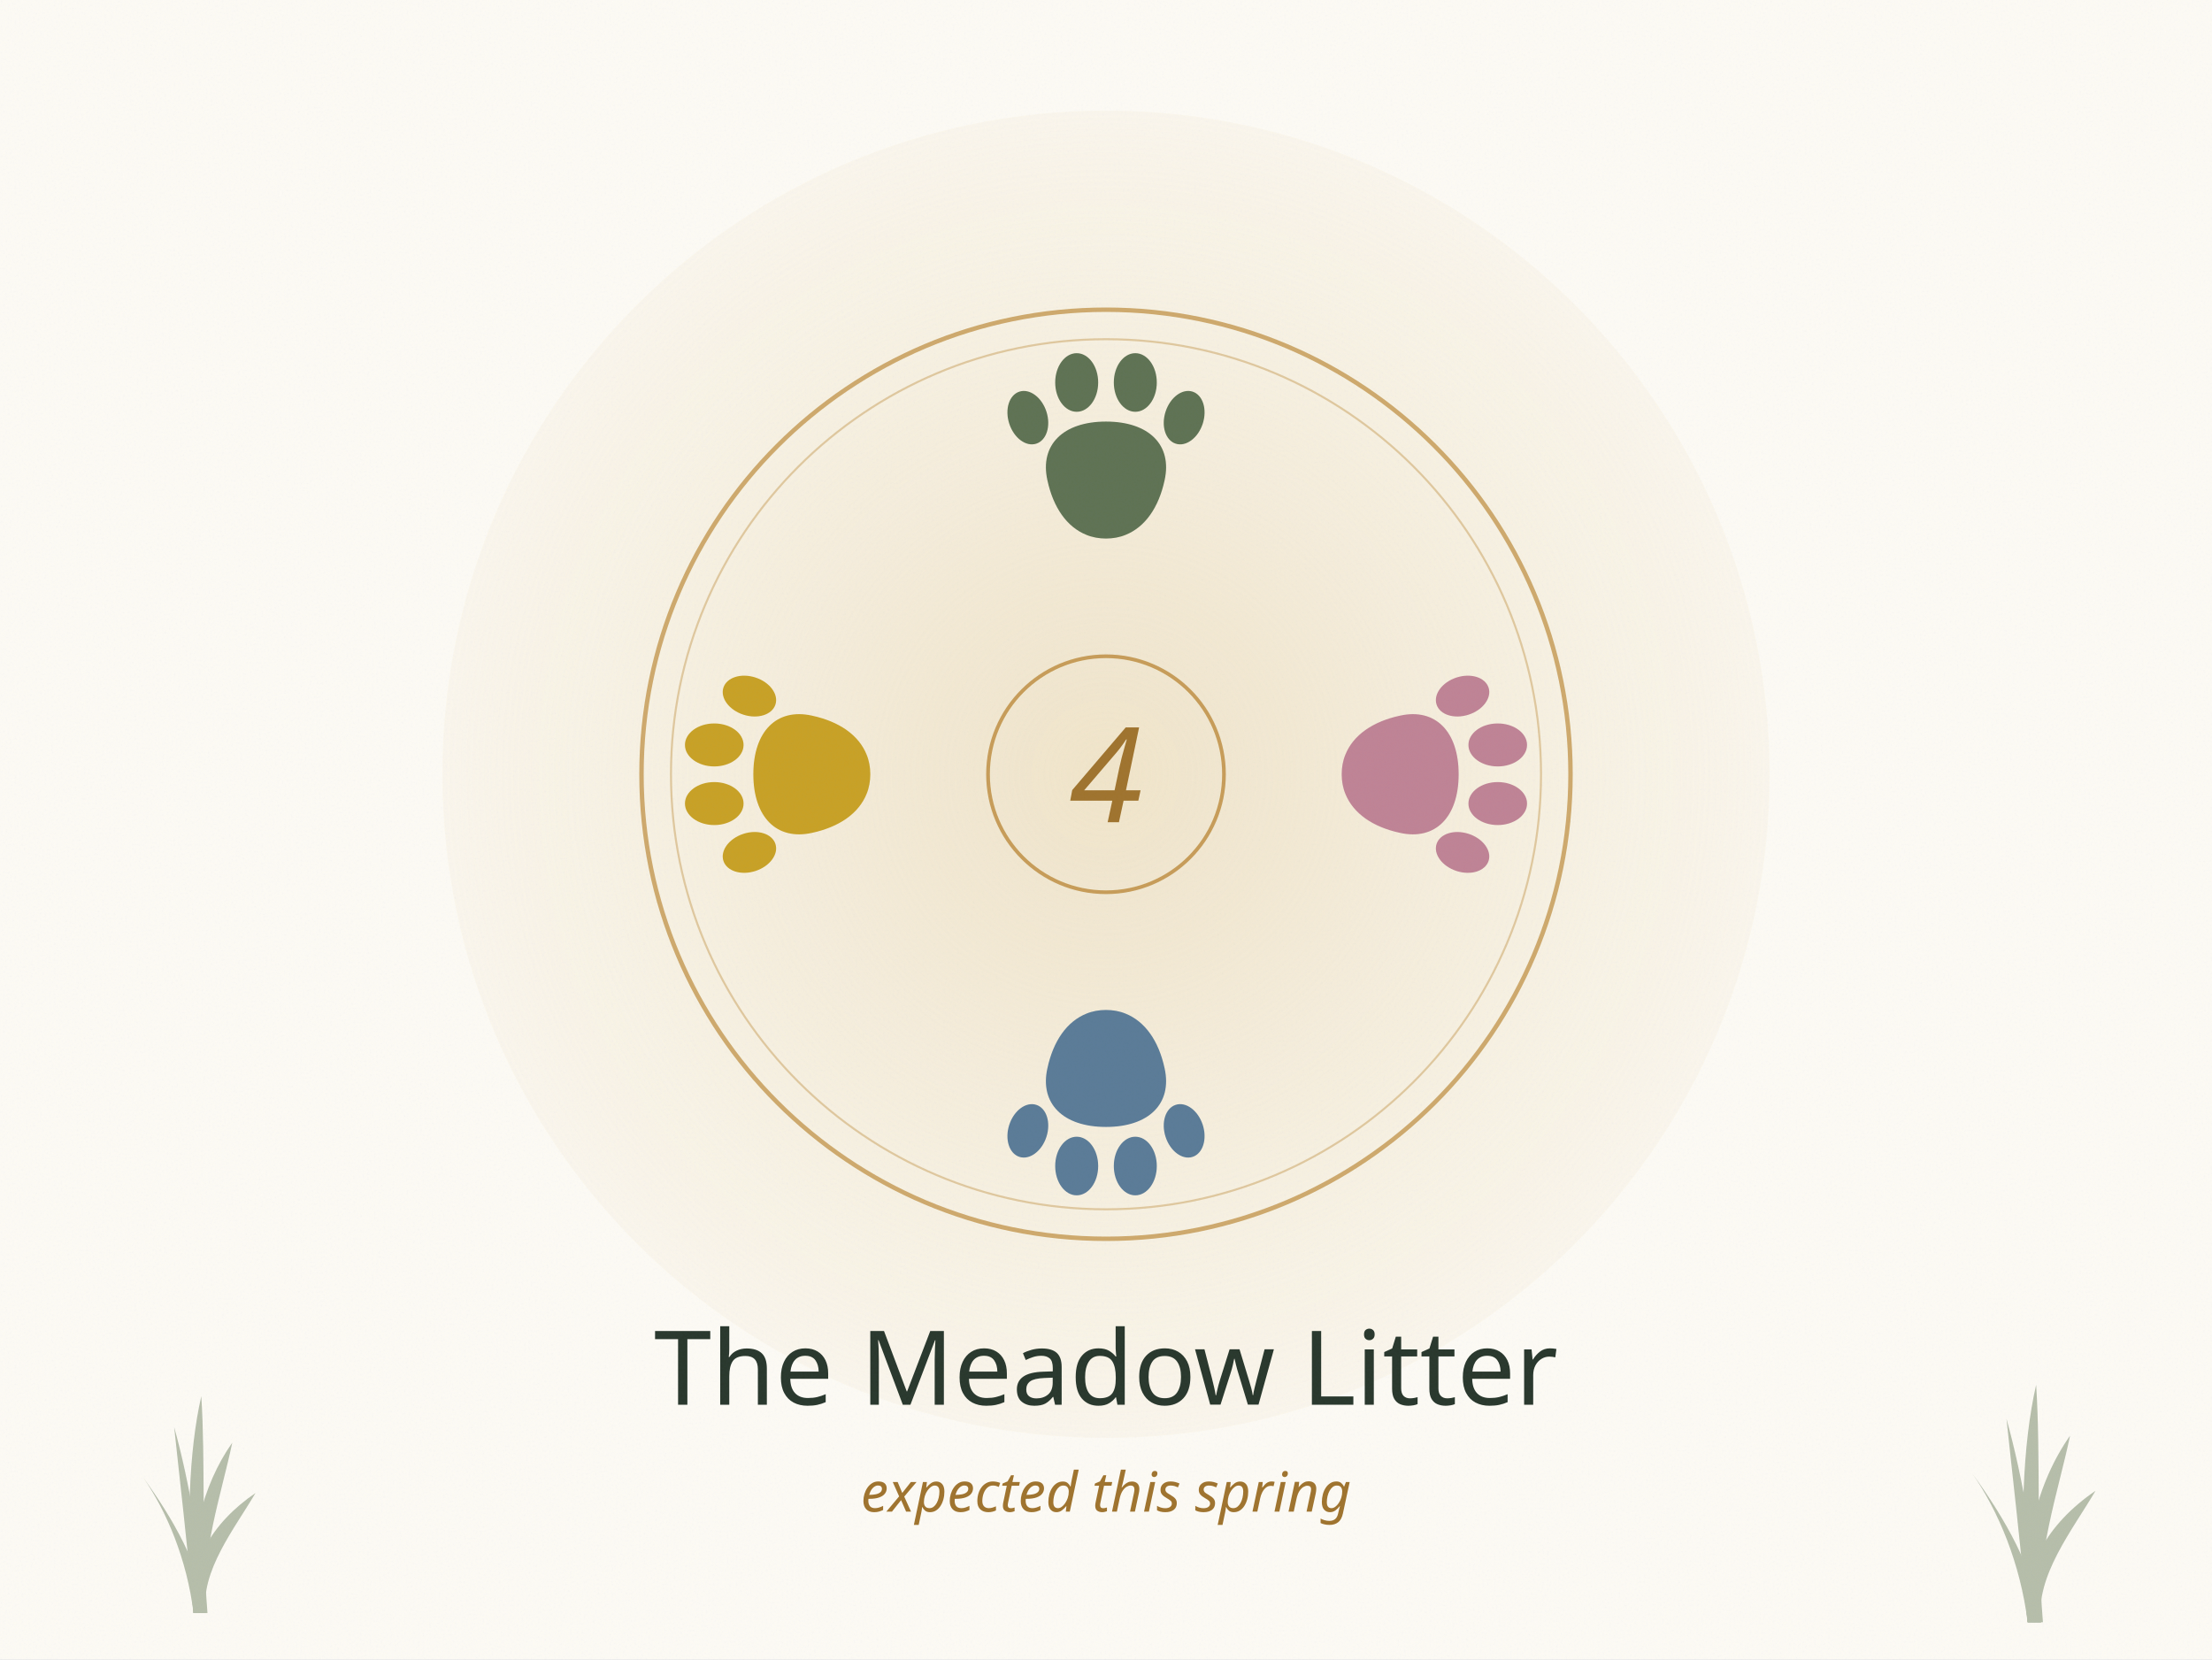
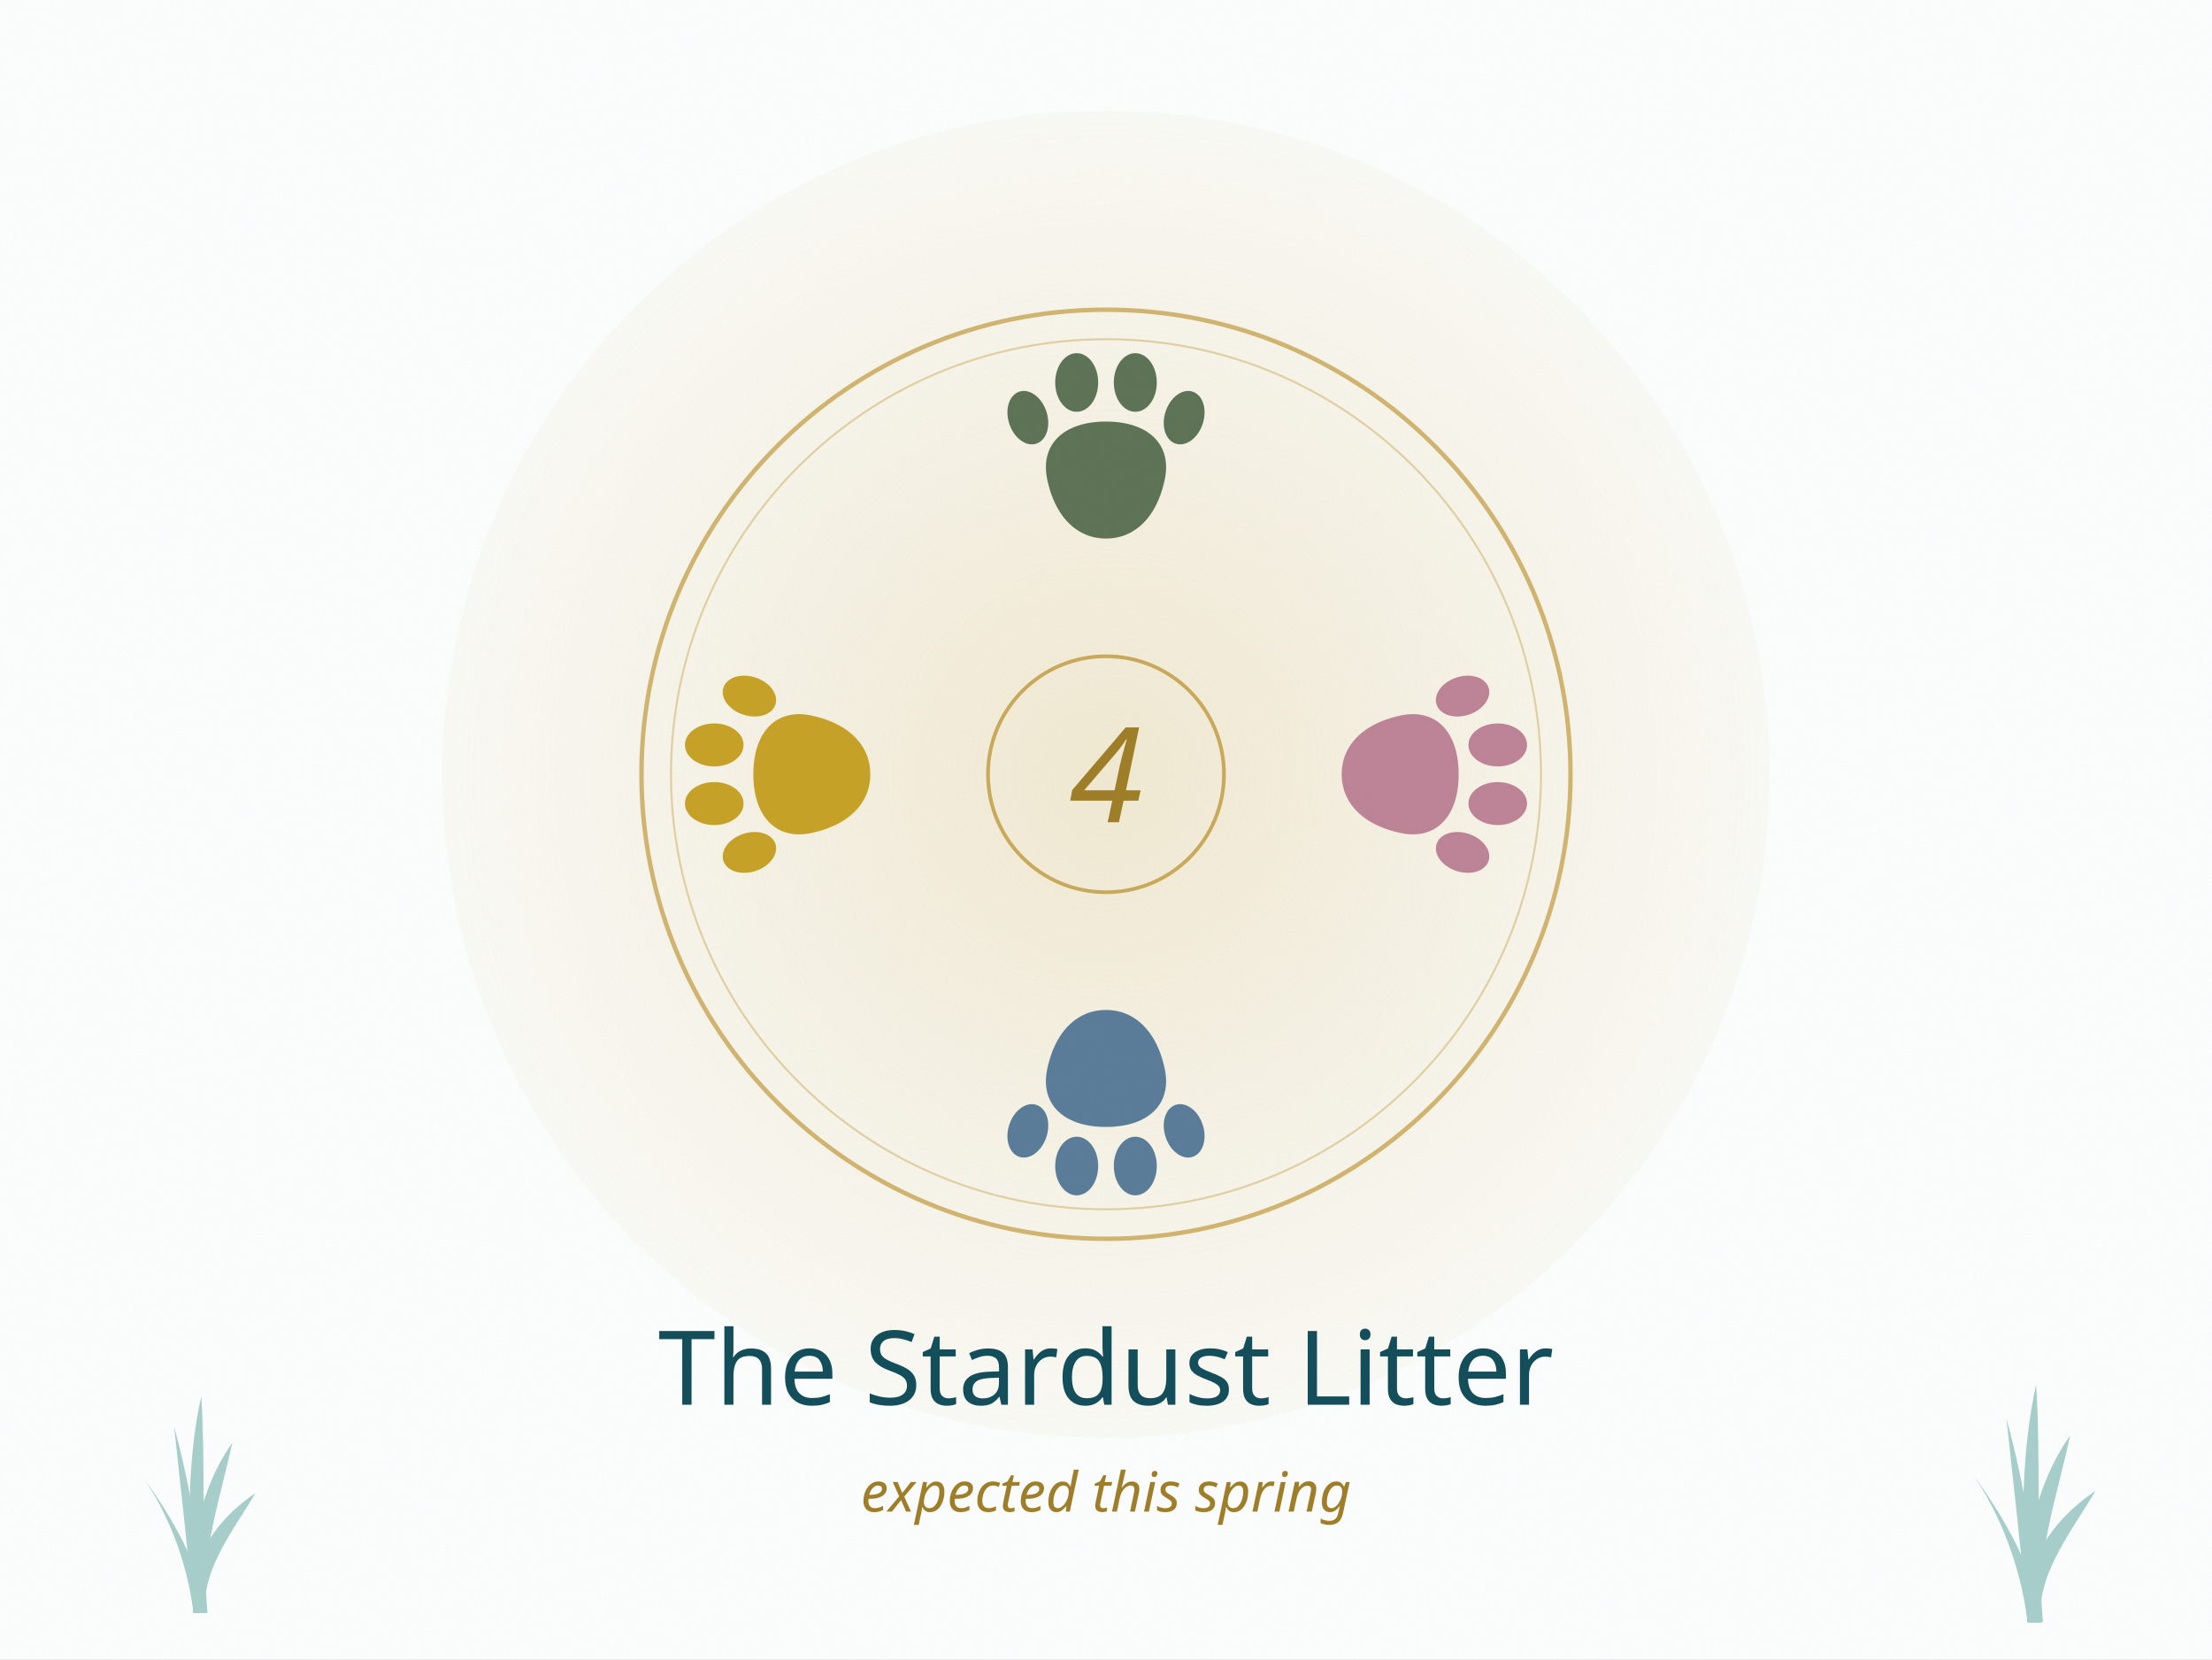
<svg xmlns="http://www.w3.org/2000/svg" viewBox="0 0 1200 900">
-   <rect width="1200" height="900" fill="#FEFCF7" />
+   <rect width="1200" height="900" fill="#FFFFFF" />
  <defs>
    <radialGradient id="nest" cx="0.5" cy="0.5" r="0.62">
-       <stop offset="0" stop-color="#E7D3A8" stop-opacity="0.55" />
-       <stop offset="1" stop-color="#E7D3A8" stop-opacity="0" />
+       <stop offset="0" stop-color="#EAD9AD" stop-opacity="0.55" />
+       <stop offset="1" stop-color="#EAD9AD" stop-opacity="0" />
    </radialGradient>
  </defs>
  <circle cx="600" cy="420" r="360" fill="url(#nest)" />
-   <circle cx="600" cy="420" r="252" fill="none" stroke="#BD8B3C" stroke-width="2.4" opacity="0.7" />
-   <circle cx="600" cy="420" r="236" fill="none" stroke="#BD8B3C" stroke-width="1.1" opacity="0.4" />
-   <circle cx="600" cy="420" r="64" fill="none" stroke="#BD8B3C" stroke-width="2" opacity="0.8" />
-   <text x="600" y="446" text-anchor="middle" font-family="Fraunces" font-style="italic" font-size="72" fill="#A0742F">4</text>
+   <circle cx="600" cy="420" r="252" fill="none" stroke="#C29A3B" stroke-width="2.4" opacity="0.7" />
+   <circle cx="600" cy="420" r="236" fill="none" stroke="#C29A3B" stroke-width="1.1" opacity="0.4" />
+   <circle cx="600" cy="420" r="64" fill="none" stroke="#C29A3B" stroke-width="2" opacity="0.8" />
+   <text x="600" y="446" text-anchor="middle" font-family="Fraunces" font-style="italic" font-size="72" fill="#A17E27">4</text>
  <g transform="translate(600.0,252.0) rotate(0.0) scale(1.06)" fill="#5F7355">
    <path d="M -30 8 C -34 -10, -22 -22, 0 -22 C 22 -22, 34 -10, 30 8 C 27 22, 20 32, 10 36 C 4 38.5, -4 38.5, -10 36 C -20 32, -27 22, -30 8 Z" />
    <ellipse cx="-15" cy="-42" rx="11" ry="15" />
    <ellipse cx="15" cy="-42" rx="11" ry="15" />
    <ellipse cx="-40" cy="-24" rx="10" ry="14" transform="rotate(-18 -40 -24)" />
    <ellipse cx="40" cy="-24" rx="10" ry="14" transform="rotate(18 40 -24)" />
  </g>
  <g transform="translate(768.0,420.0) rotate(90.0) scale(1.06)" fill="#C08497">
    <path d="M -30 8 C -34 -10, -22 -22, 0 -22 C 22 -22, 34 -10, 30 8 C 27 22, 20 32, 10 36 C 4 38.5, -4 38.5, -10 36 C -20 32, -27 22, -30 8 Z" />
    <ellipse cx="-15" cy="-42" rx="11" ry="15" />
    <ellipse cx="15" cy="-42" rx="11" ry="15" />
    <ellipse cx="-40" cy="-24" rx="10" ry="14" transform="rotate(-18 -40 -24)" />
    <ellipse cx="40" cy="-24" rx="10" ry="14" transform="rotate(18 40 -24)" />
  </g>
  <g transform="translate(600.0,588.0) rotate(180.0) scale(1.06)" fill="#5B7C99">
    <path d="M -30 8 C -34 -10, -22 -22, 0 -22 C 22 -22, 34 -10, 30 8 C 27 22, 20 32, 10 36 C 4 38.5, -4 38.5, -10 36 C -20 32, -27 22, -30 8 Z" />
    <ellipse cx="-15" cy="-42" rx="11" ry="15" />
    <ellipse cx="15" cy="-42" rx="11" ry="15" />
    <ellipse cx="-40" cy="-24" rx="10" ry="14" transform="rotate(-18 -40 -24)" />
    <ellipse cx="40" cy="-24" rx="10" ry="14" transform="rotate(18 40 -24)" />
  </g>
  <g transform="translate(432.0,420.0) rotate(270.0) scale(1.06)" fill="#C9A227">
    <path d="M -30 8 C -34 -10, -22 -22, 0 -22 C 22 -22, 34 -10, 30 8 C 27 22, 20 32, 10 36 C 4 38.5, -4 38.5, -10 36 C -20 32, -27 22, -30 8 Z" />
    <ellipse cx="-15" cy="-42" rx="11" ry="15" />
    <ellipse cx="15" cy="-42" rx="11" ry="15" />
    <ellipse cx="-40" cy="-24" rx="10" ry="14" transform="rotate(-18 -40 -24)" />
    <ellipse cx="40" cy="-24" rx="10" ry="14" transform="rotate(18 40 -24)" />
  </g>
-   <text x="600" y="762" text-anchor="middle" font-family="Fraunces" font-size="56" fill="#29382E">The Meadow Litter</text>
-   <text x="600" y="820" text-anchor="middle" font-family="Fraunces" font-style="italic" font-size="30" fill="#A0742F">expected this spring</text>
-   <g transform="translate(105,875) scale(1.05)" fill="#7C8C6F" opacity="0.55">
+   <text x="600" y="762" text-anchor="middle" font-family="Fraunces" font-size="56" fill="#134E5A">The Stardust Litter</text>
+   <text x="600" y="820" text-anchor="middle" font-family="Fraunces" font-style="italic" font-size="30" fill="#A17E27">expected this spring</text>
+   <g transform="translate(105,875) scale(1.05)" fill="#63A8A2" opacity="0.55">
    <path d="M 0 0 C -3.5 -28, -13.9 -52.5, -26 -70      C -10.8 -49, 3.5 -24.5, 6.3 0 Z" />
    <path d="M 0 0 C -3.5 -38.4, -7.5 -72, -10 -96      C -2 -67.2, 3.5 -33.6, 6.3 0 Z" />
    <path d="M 0 0 C -4 -44.8, -2.4 -84, 4 -112      C 6.2 -78.4, 4 -39.2, 7.2 0 Z" />
    <path d="M 0 0 C -3.5 -35.2, 4.5 -66, 20 -88      C 14.5 -61.6, 3.5 -30.8, 6.3 0 Z" />
    <path d="M 0 0 C -3.5 -24.8, 9.3 -46.5, 32 -62      C 21.1 -43.4, 3.5 -21.7, 6.3 0 Z" />
  </g>
-   <g transform="translate(1100,880) scale(1.15)" fill="#7C8C6F" opacity="0.55">
+   <g transform="translate(1100,880) scale(1.15)" fill="#63A8A2" opacity="0.55">
    <path d="M 0 0 C -3.5 -28, -13.9 -52.5, -26 -70      C -10.8 -49, 3.5 -24.5, 6.3 0 Z" />
    <path d="M 0 0 C -3.5 -38.4, -7.5 -72, -10 -96      C -2 -67.2, 3.5 -33.6, 6.3 0 Z" />
    <path d="M 0 0 C -4 -44.8, -2.4 -84, 4 -112      C 6.2 -78.4, 4 -39.2, 7.2 0 Z" />
    <path d="M 0 0 C -3.5 -35.2, 4.5 -66, 20 -88      C 14.5 -61.6, 3.5 -30.8, 6.3 0 Z" />
    <path d="M 0 0 C -3.5 -24.8, 9.3 -46.5, 32 -62      C 21.1 -43.4, 3.5 -21.7, 6.3 0 Z" />
  </g>
  <filter id="grain31" x="0" y="0" width="100%" height="100%">
    <feTurbulence type="fractalNoise" baseFrequency="0.8" numOctaves="2" seed="31" stitchTiles="stitch" />
-     <feColorMatrix type="matrix" values="0 0 0 0 0.16  0 0 0 0 0.14  0 0 0 0 0.10  0 0 0 0.04 0" />
+     <feColorMatrix type="matrix" values="0 0 0 0 0.08  0 0 0 0 0.14  0 0 0 0 0.15  0 0 0 0.04 0" />
  </filter>
  <rect width="1200" height="900" filter="url(#grain31)" />
</svg>
